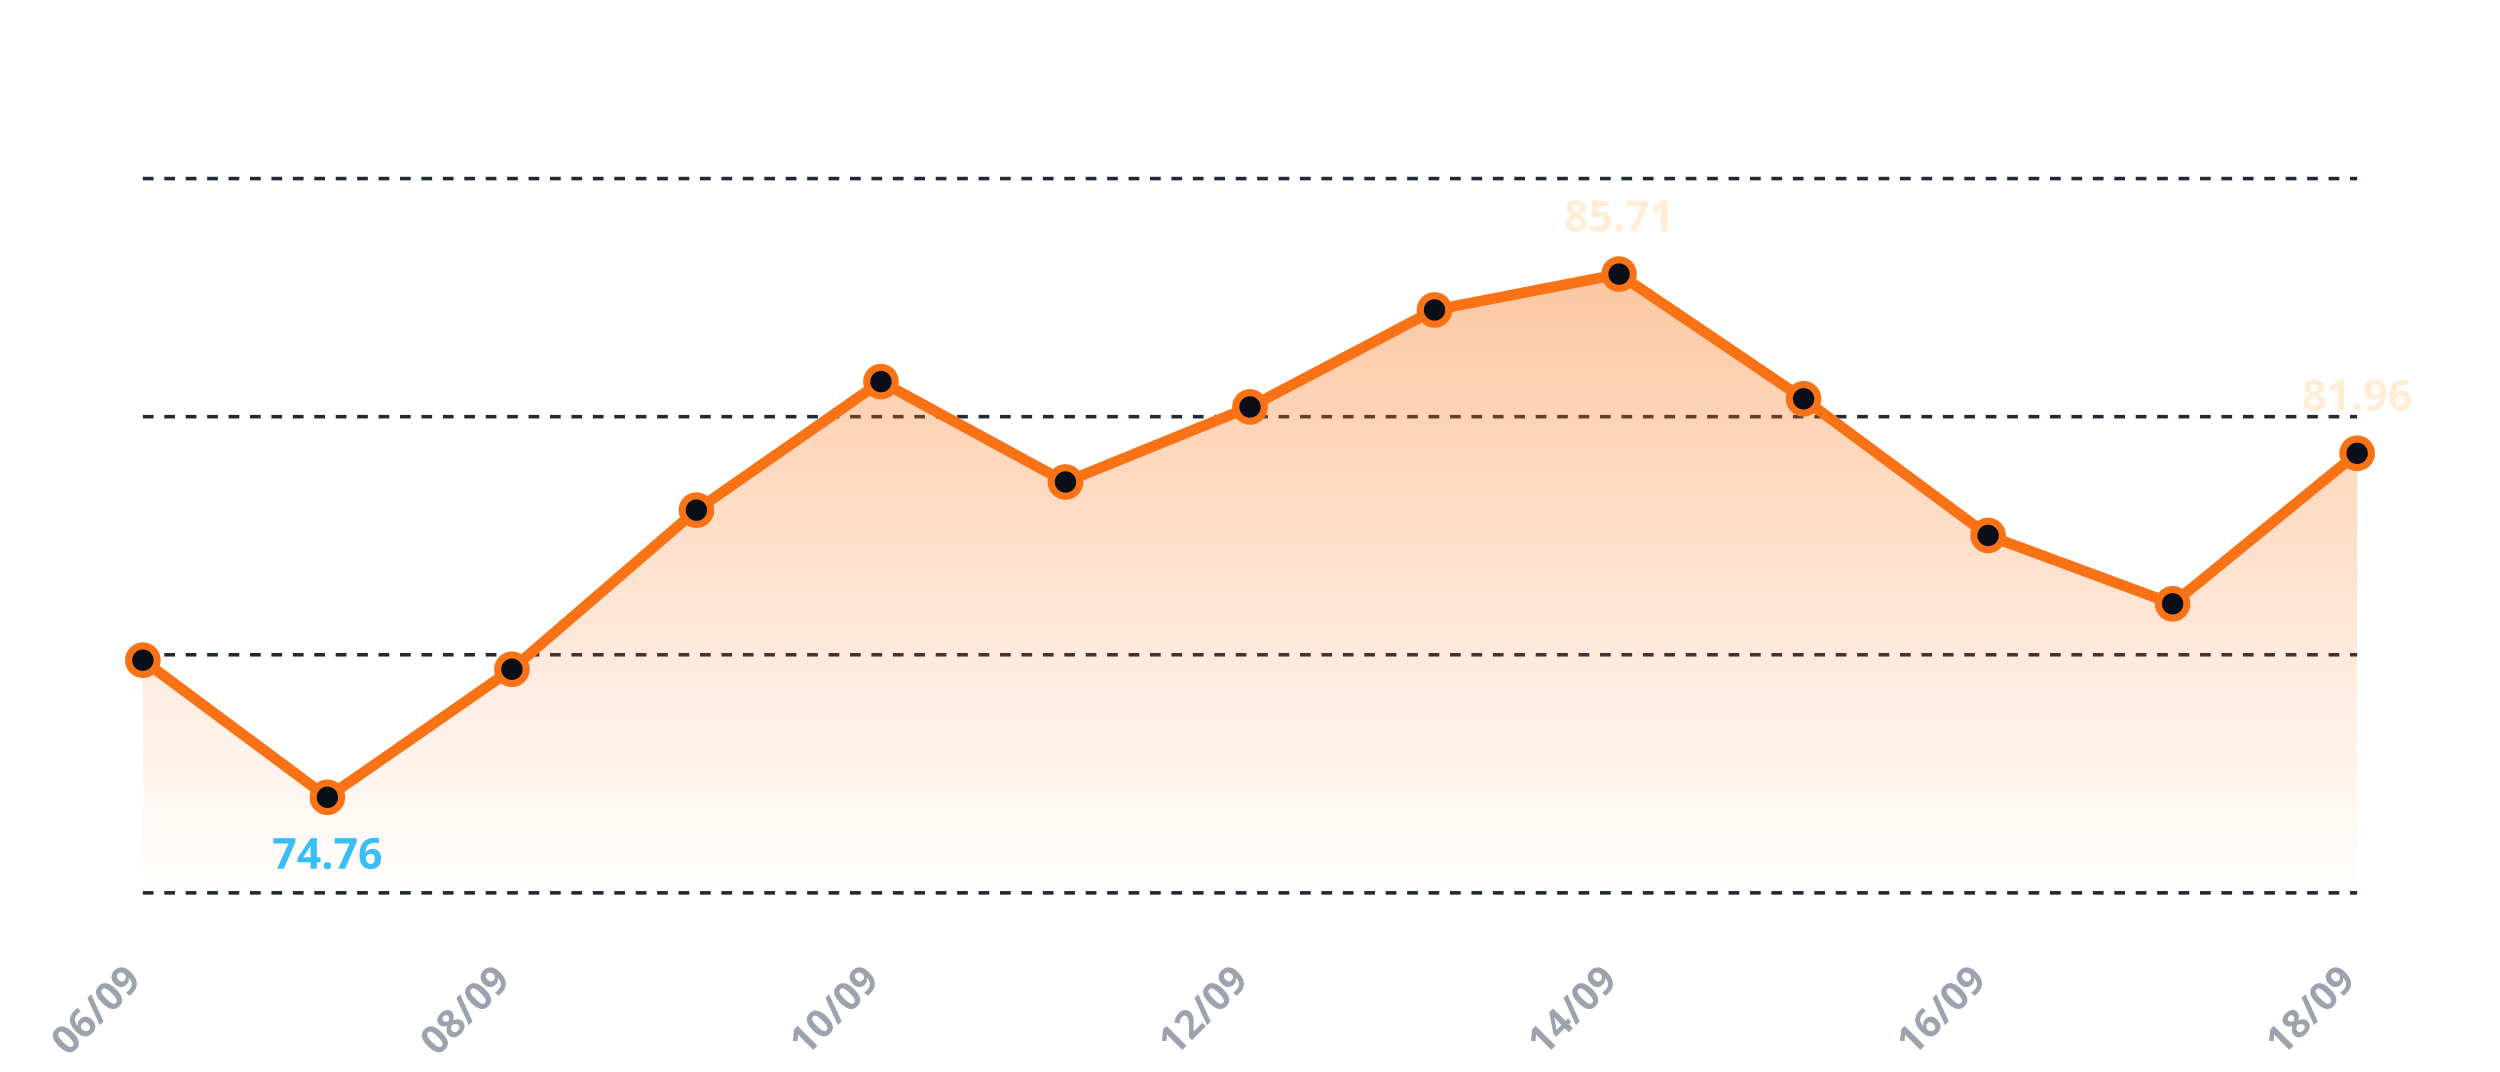
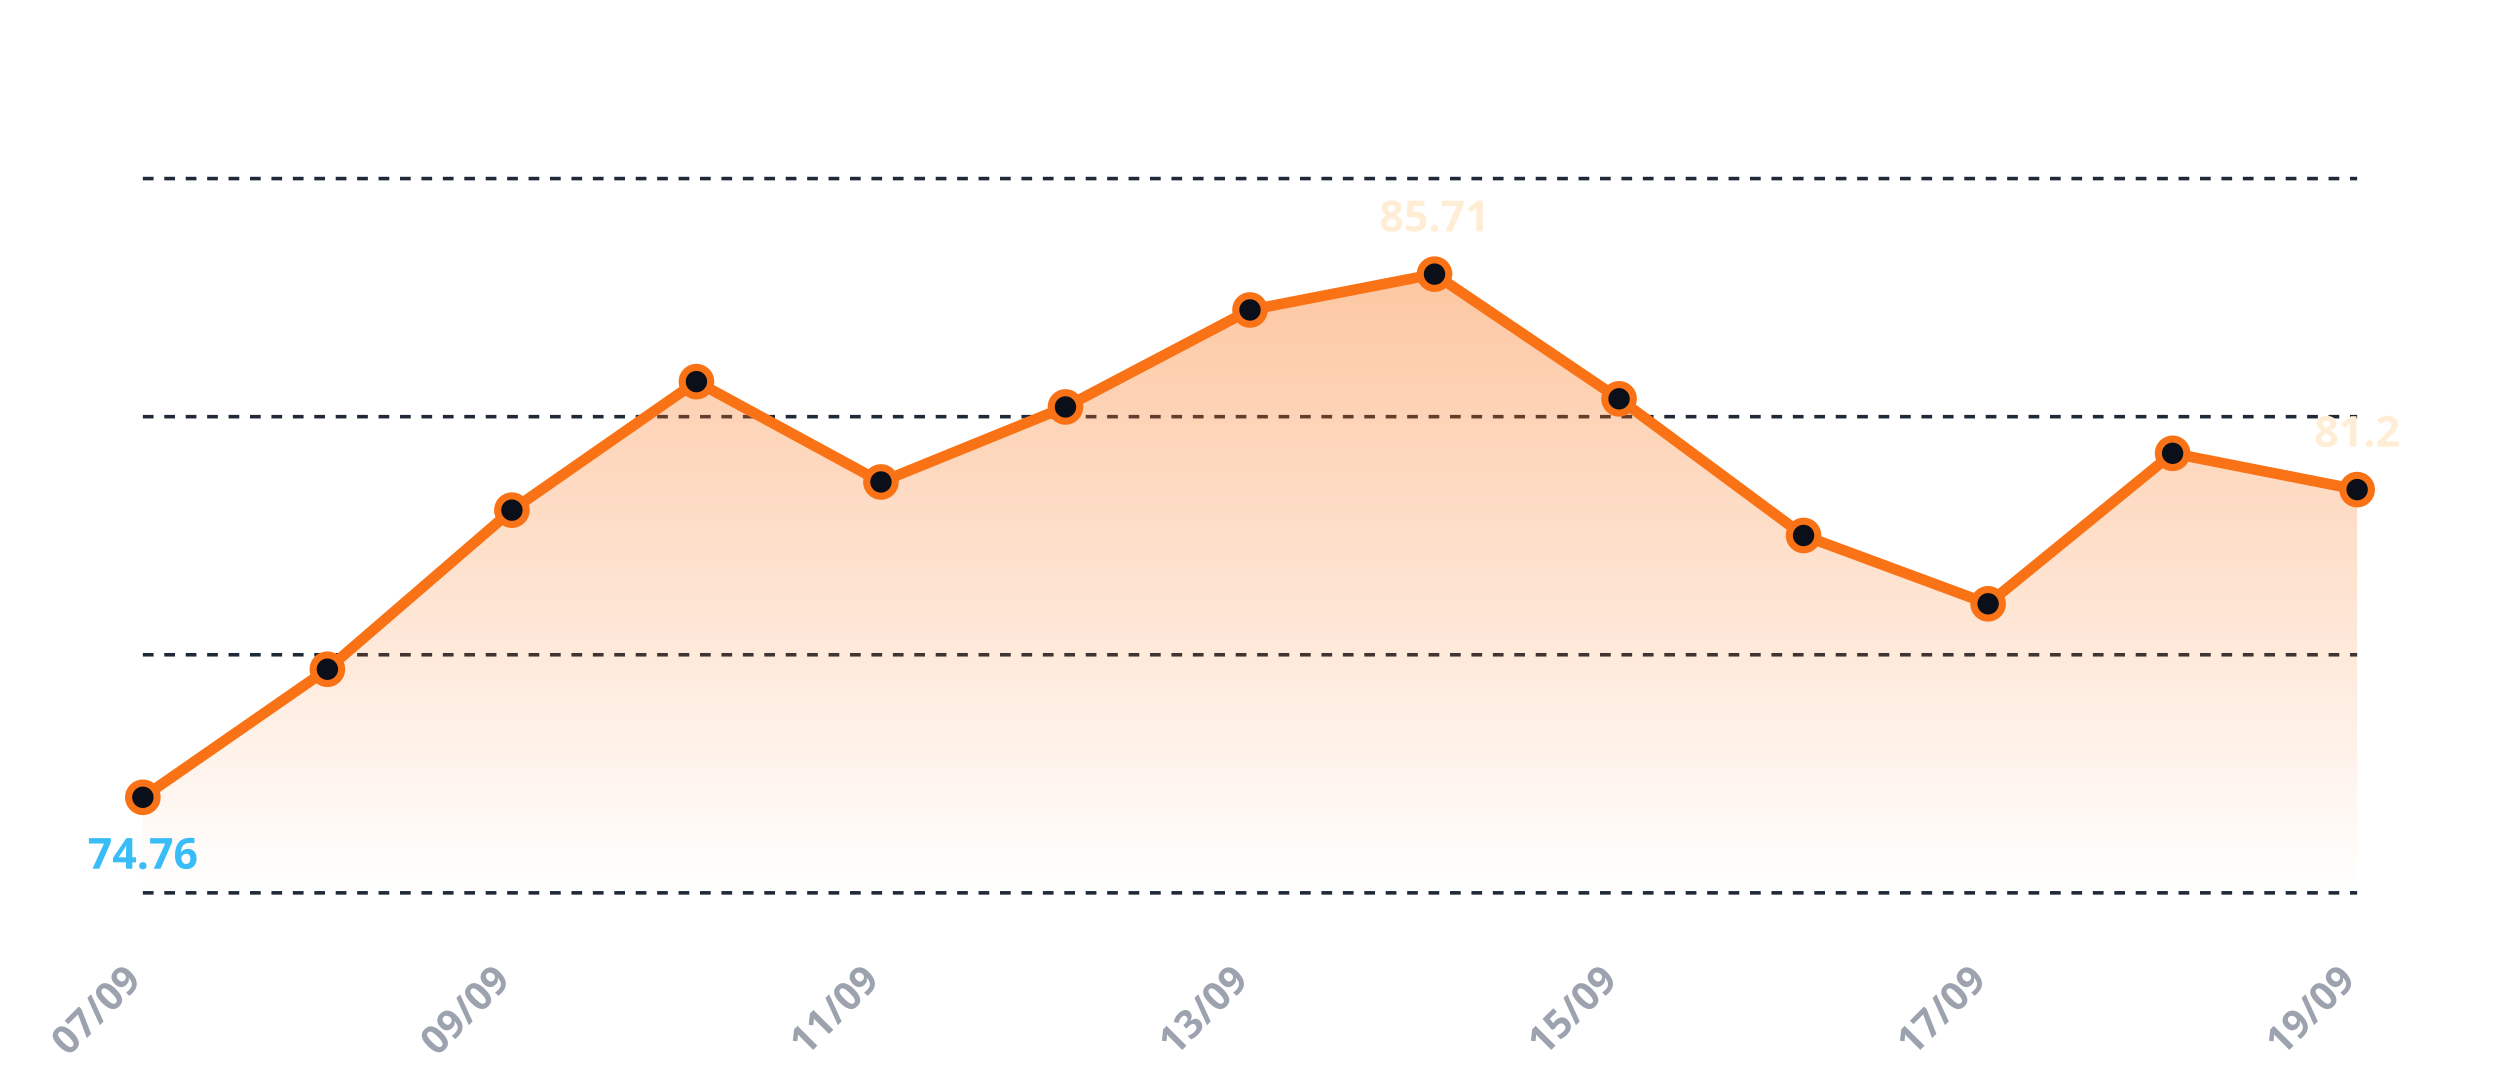
<svg xmlns="http://www.w3.org/2000/svg" viewBox="0 0 700 300" style="font-family: sans-serif; background-color: #0b0f19; border-radius: 8px;">
  <defs>
    <linearGradient id="gradGas" x1="0%" y1="0%" x2="0%" y2="100%">
      <stop offset="0%" style="stop-color:#f97316;stop-opacity:0.4" />
      <stop offset="100%" style="stop-color:#f97316;stop-opacity:0" />
    </linearGradient>
  </defs>
  <line x1="40" y1="250.0" x2="660" y2="250.0" stroke="#1f2937" stroke-dasharray="3,3" stroke-width="1" />
  <line x1="40" y1="183.333" x2="660" y2="183.333" stroke="#1f2937" stroke-dasharray="3,3" stroke-width="1" />
  <line x1="40" y1="116.667" x2="660" y2="116.667" stroke="#1f2937" stroke-dasharray="3,3" stroke-width="1" />
  <line x1="40" y1="50.0" x2="660" y2="50.0" stroke="#1f2937" stroke-dasharray="3,3" stroke-width="1" />
-   <text x="40.0" y="275" text-anchor="end" transform="rotate(-45, 40.0, 275)" font-size="11" font-weight="bold" fill="#9ca3af">06/09</text>
-   <text x="143.333" y="275" text-anchor="end" transform="rotate(-45, 143.3333, 275)" font-size="11" font-weight="bold" fill="#9ca3af">08/09</text>
-   <text x="246.667" y="275" text-anchor="end" transform="rotate(-45, 246.6667, 275)" font-size="11" font-weight="bold" fill="#9ca3af">10/09</text>
-   <text x="350.0" y="275" text-anchor="end" transform="rotate(-45, 350.0, 275)" font-size="11" font-weight="bold" fill="#9ca3af">12/09</text>
-   <text x="453.333" y="275" text-anchor="end" transform="rotate(-45, 453.3333, 275)" font-size="11" font-weight="bold" fill="#9ca3af">14/09</text>
-   <text x="556.667" y="275" text-anchor="end" transform="rotate(-45, 556.6667, 275)" font-size="11" font-weight="bold" fill="#9ca3af">16/09</text>
-   <text x="660.0" y="275" text-anchor="end" transform="rotate(-45, 660.0, 275)" font-size="11" font-weight="bold" fill="#9ca3af">18/09</text>
-   <polygon points="40.0,250 40.0,184.849 91.667,223.244 143.333,187.391 195.0,142.843 246.667,106.856 298.333,134.95 350.0,113.946 401.667,86.789 453.333,76.756 505.0,111.672 556.667,149.933 608.333,169.064 660.0,126.923 660.0,250" fill="url(#gradGas)" />
-   <polyline points="40.0,184.849 91.667,223.244 143.333,187.391 195.0,142.843 246.667,106.856 298.333,134.95 350.0,113.946 401.667,86.789 453.333,76.756 505.0,111.672 556.667,149.933 608.333,169.064 660.0,126.923" fill="none" stroke="#f97316" stroke-width="3" stroke-linecap="round" stroke-linejoin="round" />
-   <circle cx="40.0" cy="184.849" r="4" fill="#0b0f19" stroke="#f97316" stroke-width="2" />
-   <circle cx="91.667" cy="223.244" r="4" fill="#0b0f19" stroke="#f97316" stroke-width="2" />
-   <text x="91.667" y="243.244" text-anchor="middle" font-size="12" font-weight="bold" fill="#38bdf8">74.76</text>
-   <circle cx="143.333" cy="187.391" r="4" fill="#0b0f19" stroke="#f97316" stroke-width="2" />
-   <circle cx="195.0" cy="142.843" r="4" fill="#0b0f19" stroke="#f97316" stroke-width="2" />
-   <circle cx="246.667" cy="106.856" r="4" fill="#0b0f19" stroke="#f97316" stroke-width="2" />
-   <circle cx="298.333" cy="134.95" r="4" fill="#0b0f19" stroke="#f97316" stroke-width="2" />
-   <circle cx="350.0" cy="113.946" r="4" fill="#0b0f19" stroke="#f97316" stroke-width="2" />
-   <circle cx="401.667" cy="86.789" r="4" fill="#0b0f19" stroke="#f97316" stroke-width="2" />
-   <circle cx="453.333" cy="76.756" r="4" fill="#0b0f19" stroke="#f97316" stroke-width="2" />
-   <text x="453.333" y="64.756" text-anchor="middle" font-size="12" font-weight="bold" fill="#ffedd5">85.71</text>
-   <circle cx="505.0" cy="111.672" r="4" fill="#0b0f19" stroke="#f97316" stroke-width="2" />
-   <circle cx="556.667" cy="149.933" r="4" fill="#0b0f19" stroke="#f97316" stroke-width="2" />
-   <circle cx="608.333" cy="169.064" r="4" fill="#0b0f19" stroke="#f97316" stroke-width="2" />
-   <circle cx="660.0" cy="126.923" r="4" fill="#0b0f19" stroke="#f97316" stroke-width="2" />
-   <text x="660.0" y="114.923" text-anchor="middle" font-size="12" font-weight="bold" fill="#ffedd5">81.96</text>
+   <text x="40.0" y="275" text-anchor="end" transform="rotate(-45, 40.0, 275)" font-size="11" font-weight="bold" fill="#9ca3af">07/09</text>
+   <text x="143.333" y="275" text-anchor="end" transform="rotate(-45, 143.3333, 275)" font-size="11" font-weight="bold" fill="#9ca3af">09/09</text>
+   <text x="246.667" y="275" text-anchor="end" transform="rotate(-45, 246.6667, 275)" font-size="11" font-weight="bold" fill="#9ca3af">11/09</text>
+   <text x="350.0" y="275" text-anchor="end" transform="rotate(-45, 350.0, 275)" font-size="11" font-weight="bold" fill="#9ca3af">13/09</text>
+   <text x="453.333" y="275" text-anchor="end" transform="rotate(-45, 453.3333, 275)" font-size="11" font-weight="bold" fill="#9ca3af">15/09</text>
+   <text x="556.667" y="275" text-anchor="end" transform="rotate(-45, 556.6667, 275)" font-size="11" font-weight="bold" fill="#9ca3af">17/09</text>
+   <text x="660.0" y="275" text-anchor="end" transform="rotate(-45, 660.0, 275)" font-size="11" font-weight="bold" fill="#9ca3af">19/09</text>
+   <polygon points="40.0,250 40.0,223.244 91.667,187.391 143.333,142.843 195.0,106.856 246.667,134.95 298.333,113.946 350.0,86.789 401.667,76.756 453.333,111.672 505.0,149.933 556.667,169.064 608.333,126.923 660.0,137.09 660.0,250" fill="url(#gradGas)" />
+   <polyline points="40.0,223.244 91.667,187.391 143.333,142.843 195.0,106.856 246.667,134.95 298.333,113.946 350.0,86.789 401.667,76.756 453.333,111.672 505.0,149.933 556.667,169.064 608.333,126.923 660.0,137.09" fill="none" stroke="#f97316" stroke-width="3" stroke-linecap="round" stroke-linejoin="round" />
+   <circle cx="40.0" cy="223.244" r="4" fill="#0b0f19" stroke="#f97316" stroke-width="2" />
+   <text x="40.0" y="243.244" text-anchor="middle" font-size="12" font-weight="bold" fill="#38bdf8">74.76</text>
+   <circle cx="91.667" cy="187.391" r="4" fill="#0b0f19" stroke="#f97316" stroke-width="2" />
+   <circle cx="143.333" cy="142.843" r="4" fill="#0b0f19" stroke="#f97316" stroke-width="2" />
+   <circle cx="195.0" cy="106.856" r="4" fill="#0b0f19" stroke="#f97316" stroke-width="2" />
+   <circle cx="246.667" cy="134.95" r="4" fill="#0b0f19" stroke="#f97316" stroke-width="2" />
+   <circle cx="298.333" cy="113.946" r="4" fill="#0b0f19" stroke="#f97316" stroke-width="2" />
+   <circle cx="350.0" cy="86.789" r="4" fill="#0b0f19" stroke="#f97316" stroke-width="2" />
+   <circle cx="401.667" cy="76.756" r="4" fill="#0b0f19" stroke="#f97316" stroke-width="2" />
+   <text x="401.667" y="64.756" text-anchor="middle" font-size="12" font-weight="bold" fill="#ffedd5">85.71</text>
+   <circle cx="453.333" cy="111.672" r="4" fill="#0b0f19" stroke="#f97316" stroke-width="2" />
+   <circle cx="505.0" cy="149.933" r="4" fill="#0b0f19" stroke="#f97316" stroke-width="2" />
+   <circle cx="556.667" cy="169.064" r="4" fill="#0b0f19" stroke="#f97316" stroke-width="2" />
+   <circle cx="608.333" cy="126.923" r="4" fill="#0b0f19" stroke="#f97316" stroke-width="2" />
+   <circle cx="660.0" cy="137.09" r="4" fill="#0b0f19" stroke="#f97316" stroke-width="2" />
+   <text x="660.0" y="125.09" text-anchor="middle" font-size="12" font-weight="bold" fill="#ffedd5">81.2</text>
</svg>
